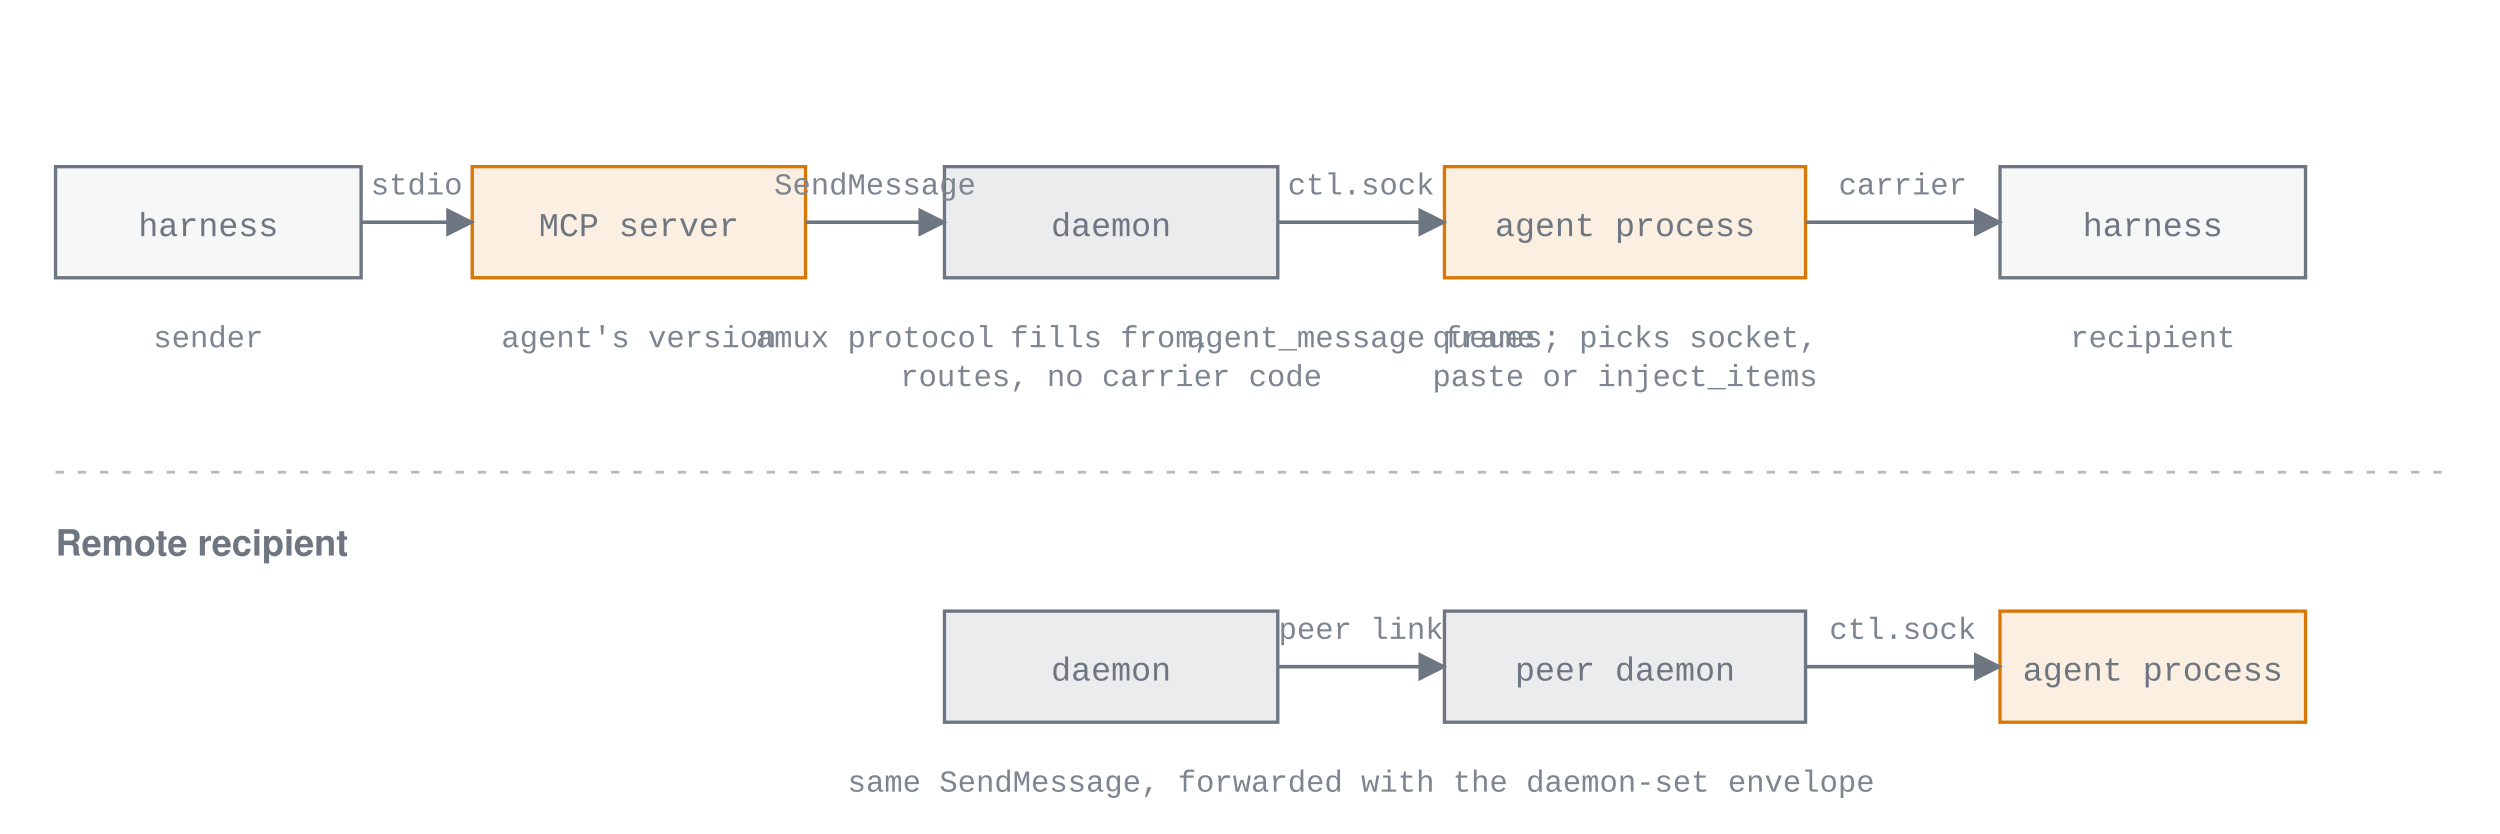
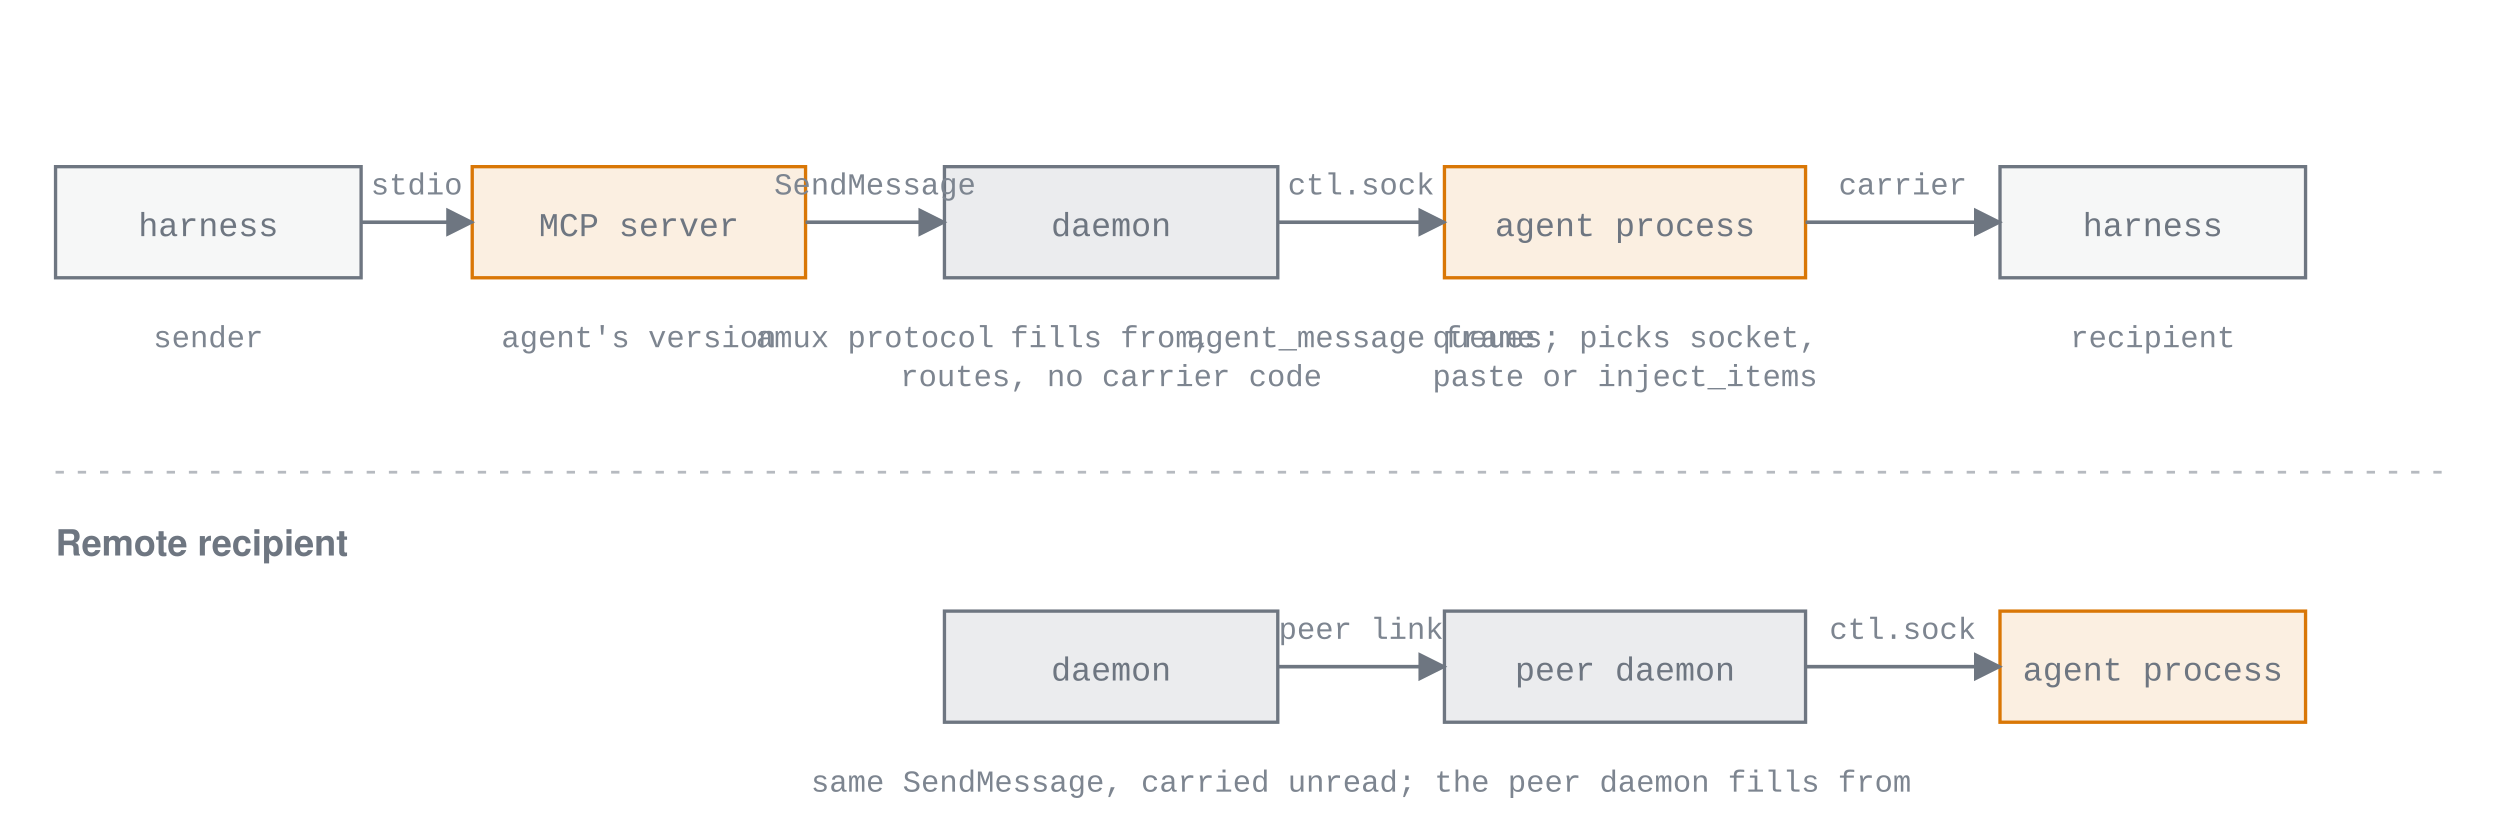
<svg xmlns="http://www.w3.org/2000/svg" viewBox="0 0 900 300" role="img">
  <style>
    svg { font-family: ui-monospace, SFMono-Regular, Menlo, Consolas, "Liberation Mono", monospace; }
    .box { fill: #6e7681; fill-opacity: 0.06; stroke: #6e7681; stroke-width: 1.2; }
    .box2 { fill: #6e7681; fill-opacity: 0.14; stroke: #6e7681; stroke-width: 1.2; }
    .pin { fill: #d97706; fill-opacity: 0.12; stroke: #d97706; stroke-width: 1.2; }
    .file { fill: #3b82f6; fill-opacity: 0.10; stroke: #3b82f6; stroke-width: 1.2; }
    .ghost { fill: none; stroke: #6e7681; stroke-width: 1; stroke-dasharray: 4 4; opacity: 0.7; }
    .lane { fill: none; stroke: #6e7681; stroke-width: 1; stroke-dasharray: 3 5; opacity: 0.5; }
    .arrow { fill: none; stroke: #6e7681; stroke-width: 1.3; }
    .arrow-file { fill: none; stroke: #3b82f6; stroke-width: 1.5; }
    .arrow-dashed { fill: none; stroke: #6e7681; stroke-width: 1.2; stroke-dasharray: 5 4; }
    .note { fill: #059669; fill-opacity: 0.10; stroke: #059669; stroke-width: 1; }
    .bar { fill: #6e7681; fill-opacity: 0.14; stroke: #6e7681; stroke-width: 1.2; }
    .bar-a { fill: #3b82f6; fill-opacity: 0.14; stroke: #3b82f6; stroke-width: 1.2; }
    text { font-size: 12px; fill: #6e7681; }
    text.t { font-size: 13px; font-weight: 600; }
    text.s { font-size: 11px; fill: #7d8590; }
    text.a { fill: #3b82f6; }
    text.p { fill: #d97706; }
    text.sans { font-family: system-ui, -apple-system, "Segoe UI", Helvetica, Arial, sans-serif; }
  </style>
  <defs>
    <marker id="ah" viewBox="0 0 10 10" refX="9" refY="5" markerWidth="8" markerHeight="8" orient="auto-start-reverse">
      <path d="M0,0 L10,5 L0,10 z" fill="#6e7681" />
    </marker>
    <marker id="ahf" viewBox="0 0 10 10" refX="9" refY="5" markerWidth="8" markerHeight="8" orient="auto-start-reverse">
      <path d="M0,0 L10,5 L0,10 z" fill="#3b82f6" />
    </marker>
  </defs>
  <rect x="20" y="60" width="110" height="40" class="box" />
  <text x="75" y="85" text-anchor="middle">harness</text>
  <rect x="170" y="60" width="120" height="40" class="pin" />
  <text x="230" y="85" text-anchor="middle">MCP server</text>
  <rect x="340" y="60" width="120" height="40" class="box2" />
  <text x="400" y="85" text-anchor="middle">daemon</text>
  <rect x="520" y="60" width="130" height="40" class="pin" />
  <text x="585" y="85" text-anchor="middle">agent process</text>
  <rect x="720" y="60" width="110" height="40" class="box" />
  <text x="775" y="85" text-anchor="middle">harness</text>
  <path d="M130,80 L170,80" class="arrow" marker-end="url(#ah)" />
  <text x="150" y="70" text-anchor="middle" class="s">stdio</text>
  <path d="M290,80 L340,80" class="arrow" marker-end="url(#ah)" />
  <text x="315" y="70" text-anchor="middle" class="s">SendMessage</text>
  <path d="M460,80 L520,80" class="arrow" marker-end="url(#ah)" />
  <text x="490" y="70" text-anchor="middle" class="s">ctl.sock</text>
  <path d="M650,80 L720,80" class="arrow" marker-end="url(#ah)" />
  <text x="685" y="70" text-anchor="middle" class="s">carrier</text>
  <text x="75" y="125" text-anchor="middle" class="s">sender</text>
  <text x="230" y="125" text-anchor="middle" class="s">agent's version</text>
  <text x="315" y="125" text-anchor="middle" class="s">amux protocol</text>
  <text x="400" y="125" text-anchor="middle" class="s">fills from,</text>
  <text x="400" y="139" text-anchor="middle" class="s">routes, no carrier code</text>
  <text x="490" y="125" text-anchor="middle" class="s">agent_message frame</text>
  <text x="585" y="125" text-anchor="middle" class="s">queues; picks socket,</text>
  <text x="585" y="139" text-anchor="middle" class="s">paste or inject_items</text>
  <text x="775" y="125" text-anchor="middle" class="s">recipient</text>
  <line x1="20" y1="170" x2="880" y2="170" class="lane" />
  <text x="20" y="200" class="t sans">Remote recipient</text>
  <rect x="340" y="220" width="120" height="40" class="box2" />
  <text x="400" y="245" text-anchor="middle">daemon</text>
  <rect x="520" y="220" width="130" height="40" class="box2" />
  <text x="585" y="245" text-anchor="middle">peer daemon</text>
  <rect x="720" y="220" width="110" height="40" class="pin" />
  <text x="775" y="245" text-anchor="middle">agent process</text>
  <path d="M460,240 L520,240" class="arrow" marker-end="url(#ah)" />
  <text x="490" y="230" text-anchor="middle" class="s">peer link</text>
  <path d="M650,240 L720,240" class="arrow" marker-end="url(#ah)" />
  <text x="685" y="230" text-anchor="middle" class="s">ctl.sock</text>
-   <text x="490" y="285" text-anchor="middle" class="s">same SendMessage, forwarded with the daemon-set envelope</text>
+   <text x="490" y="285" text-anchor="middle" class="s">same SendMessage, carried unread; the peer daemon fills from</text>
</svg>
